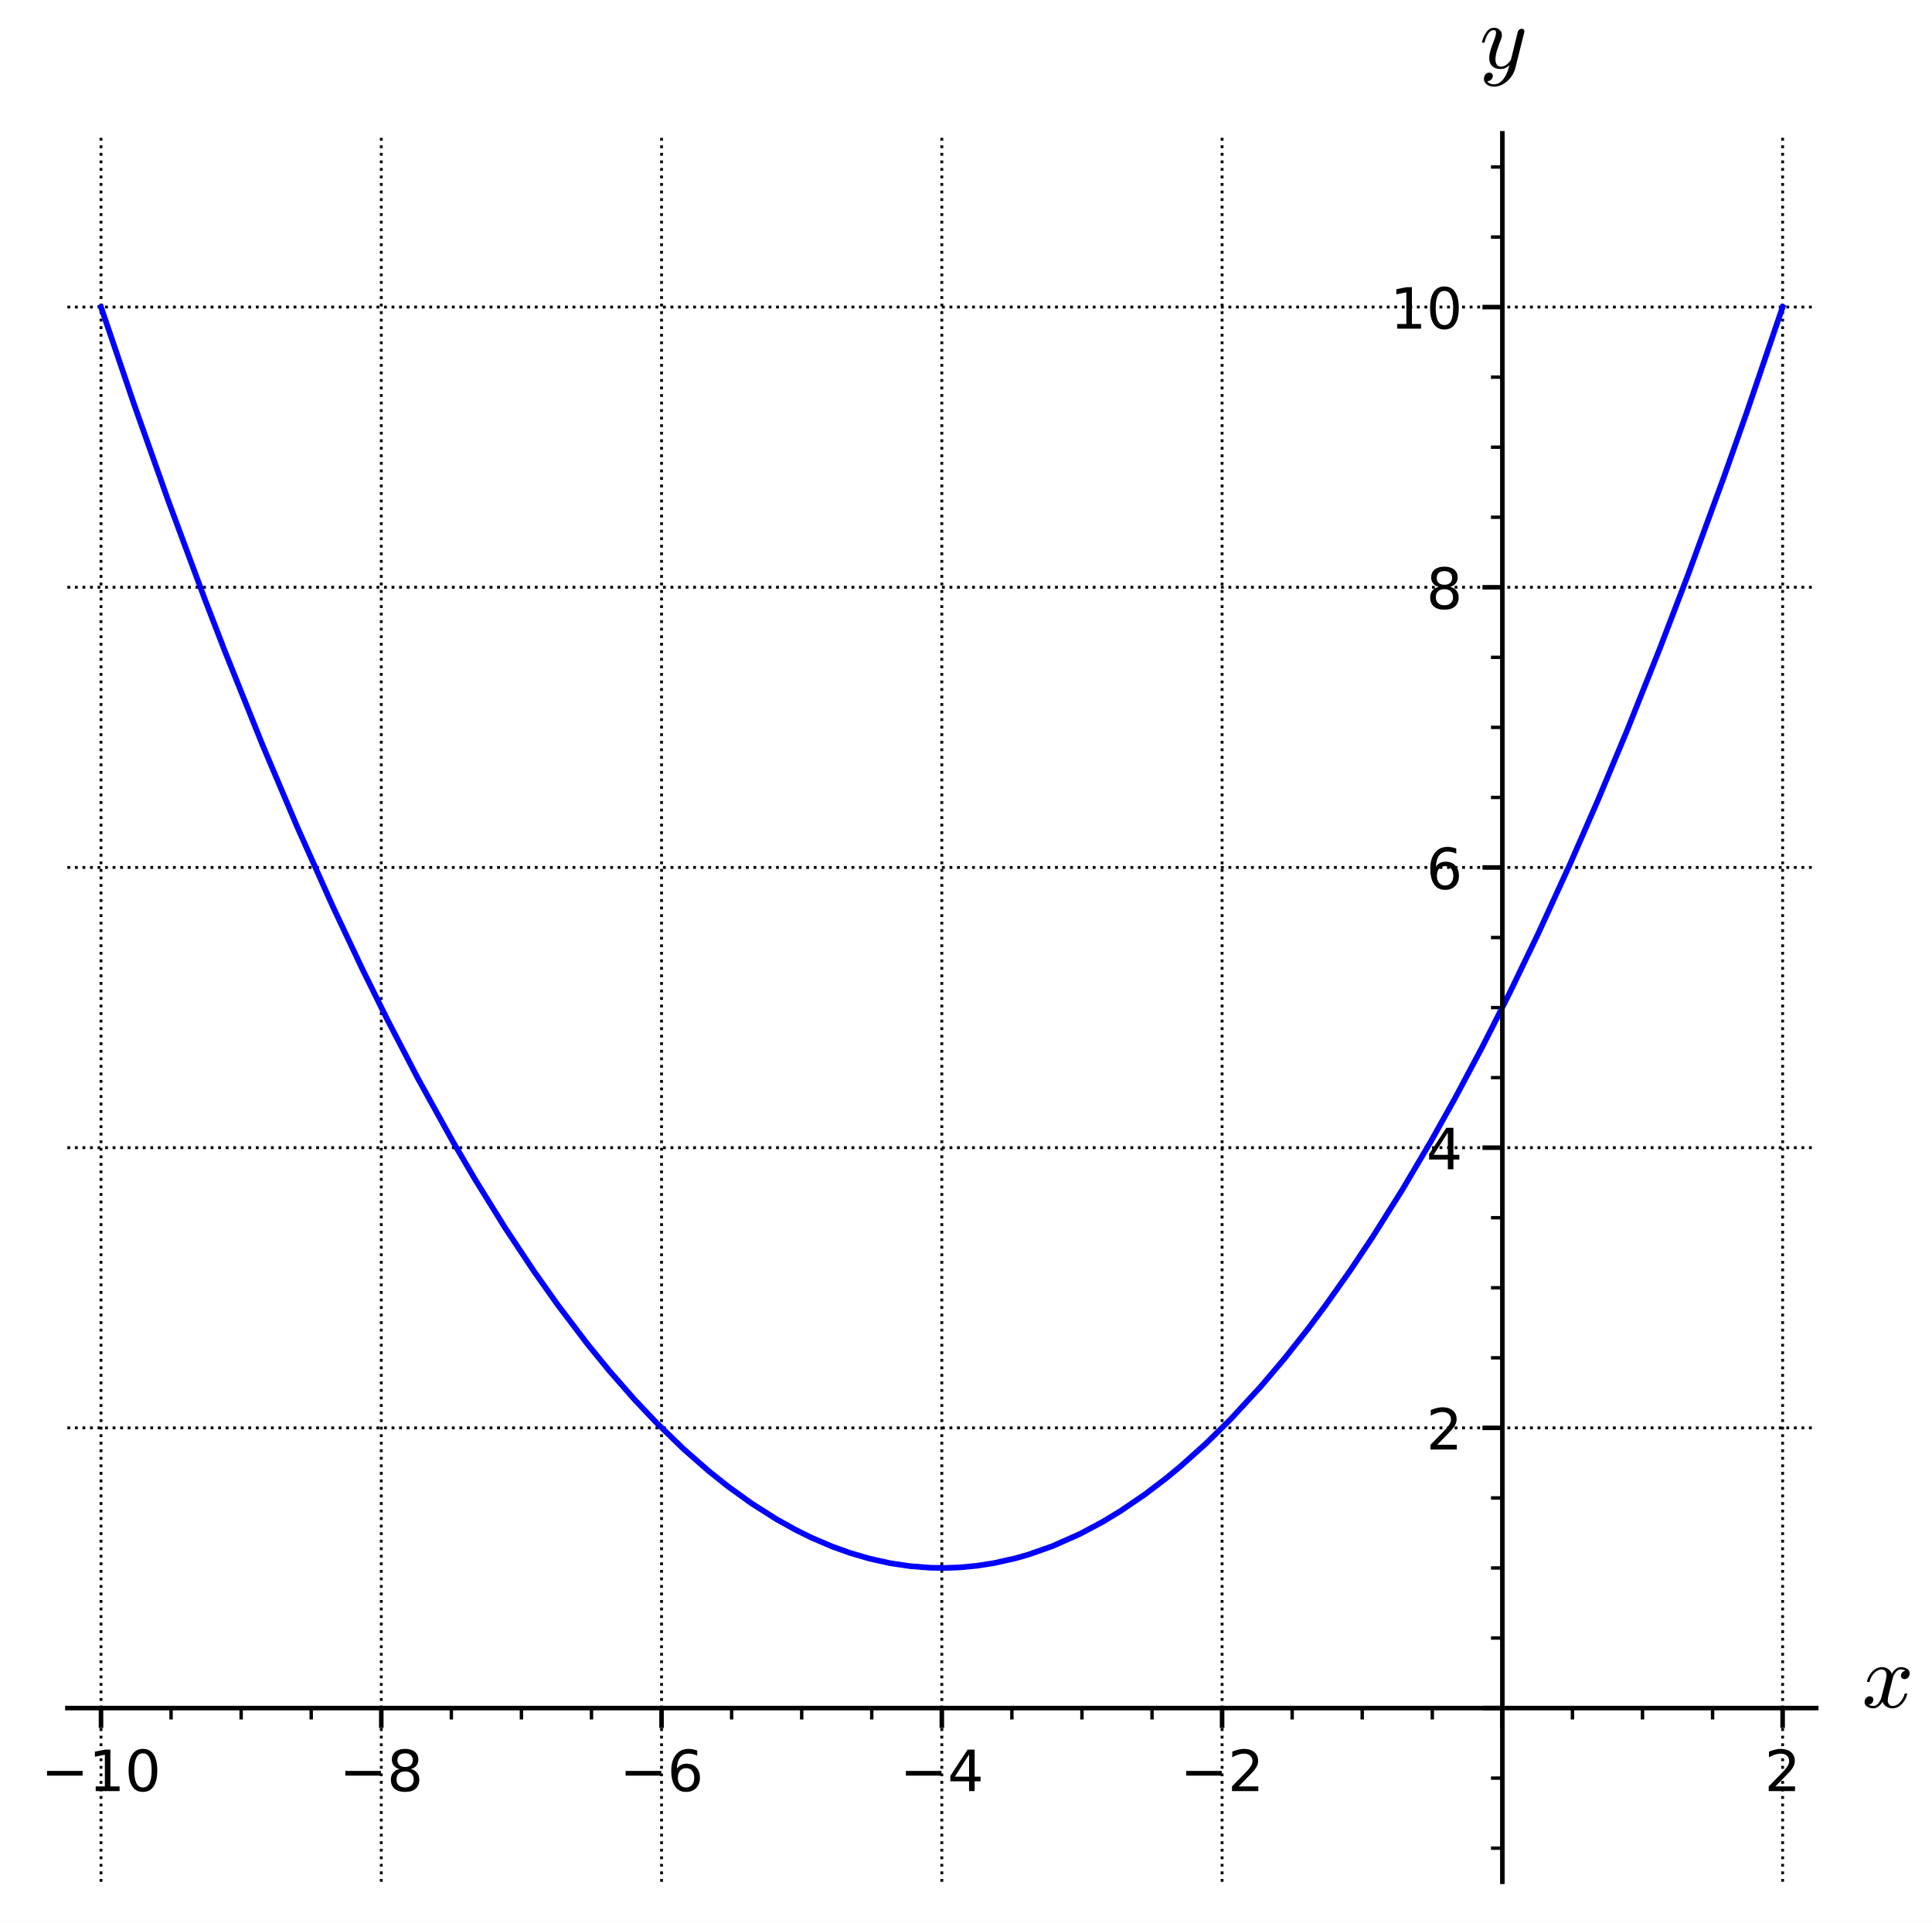
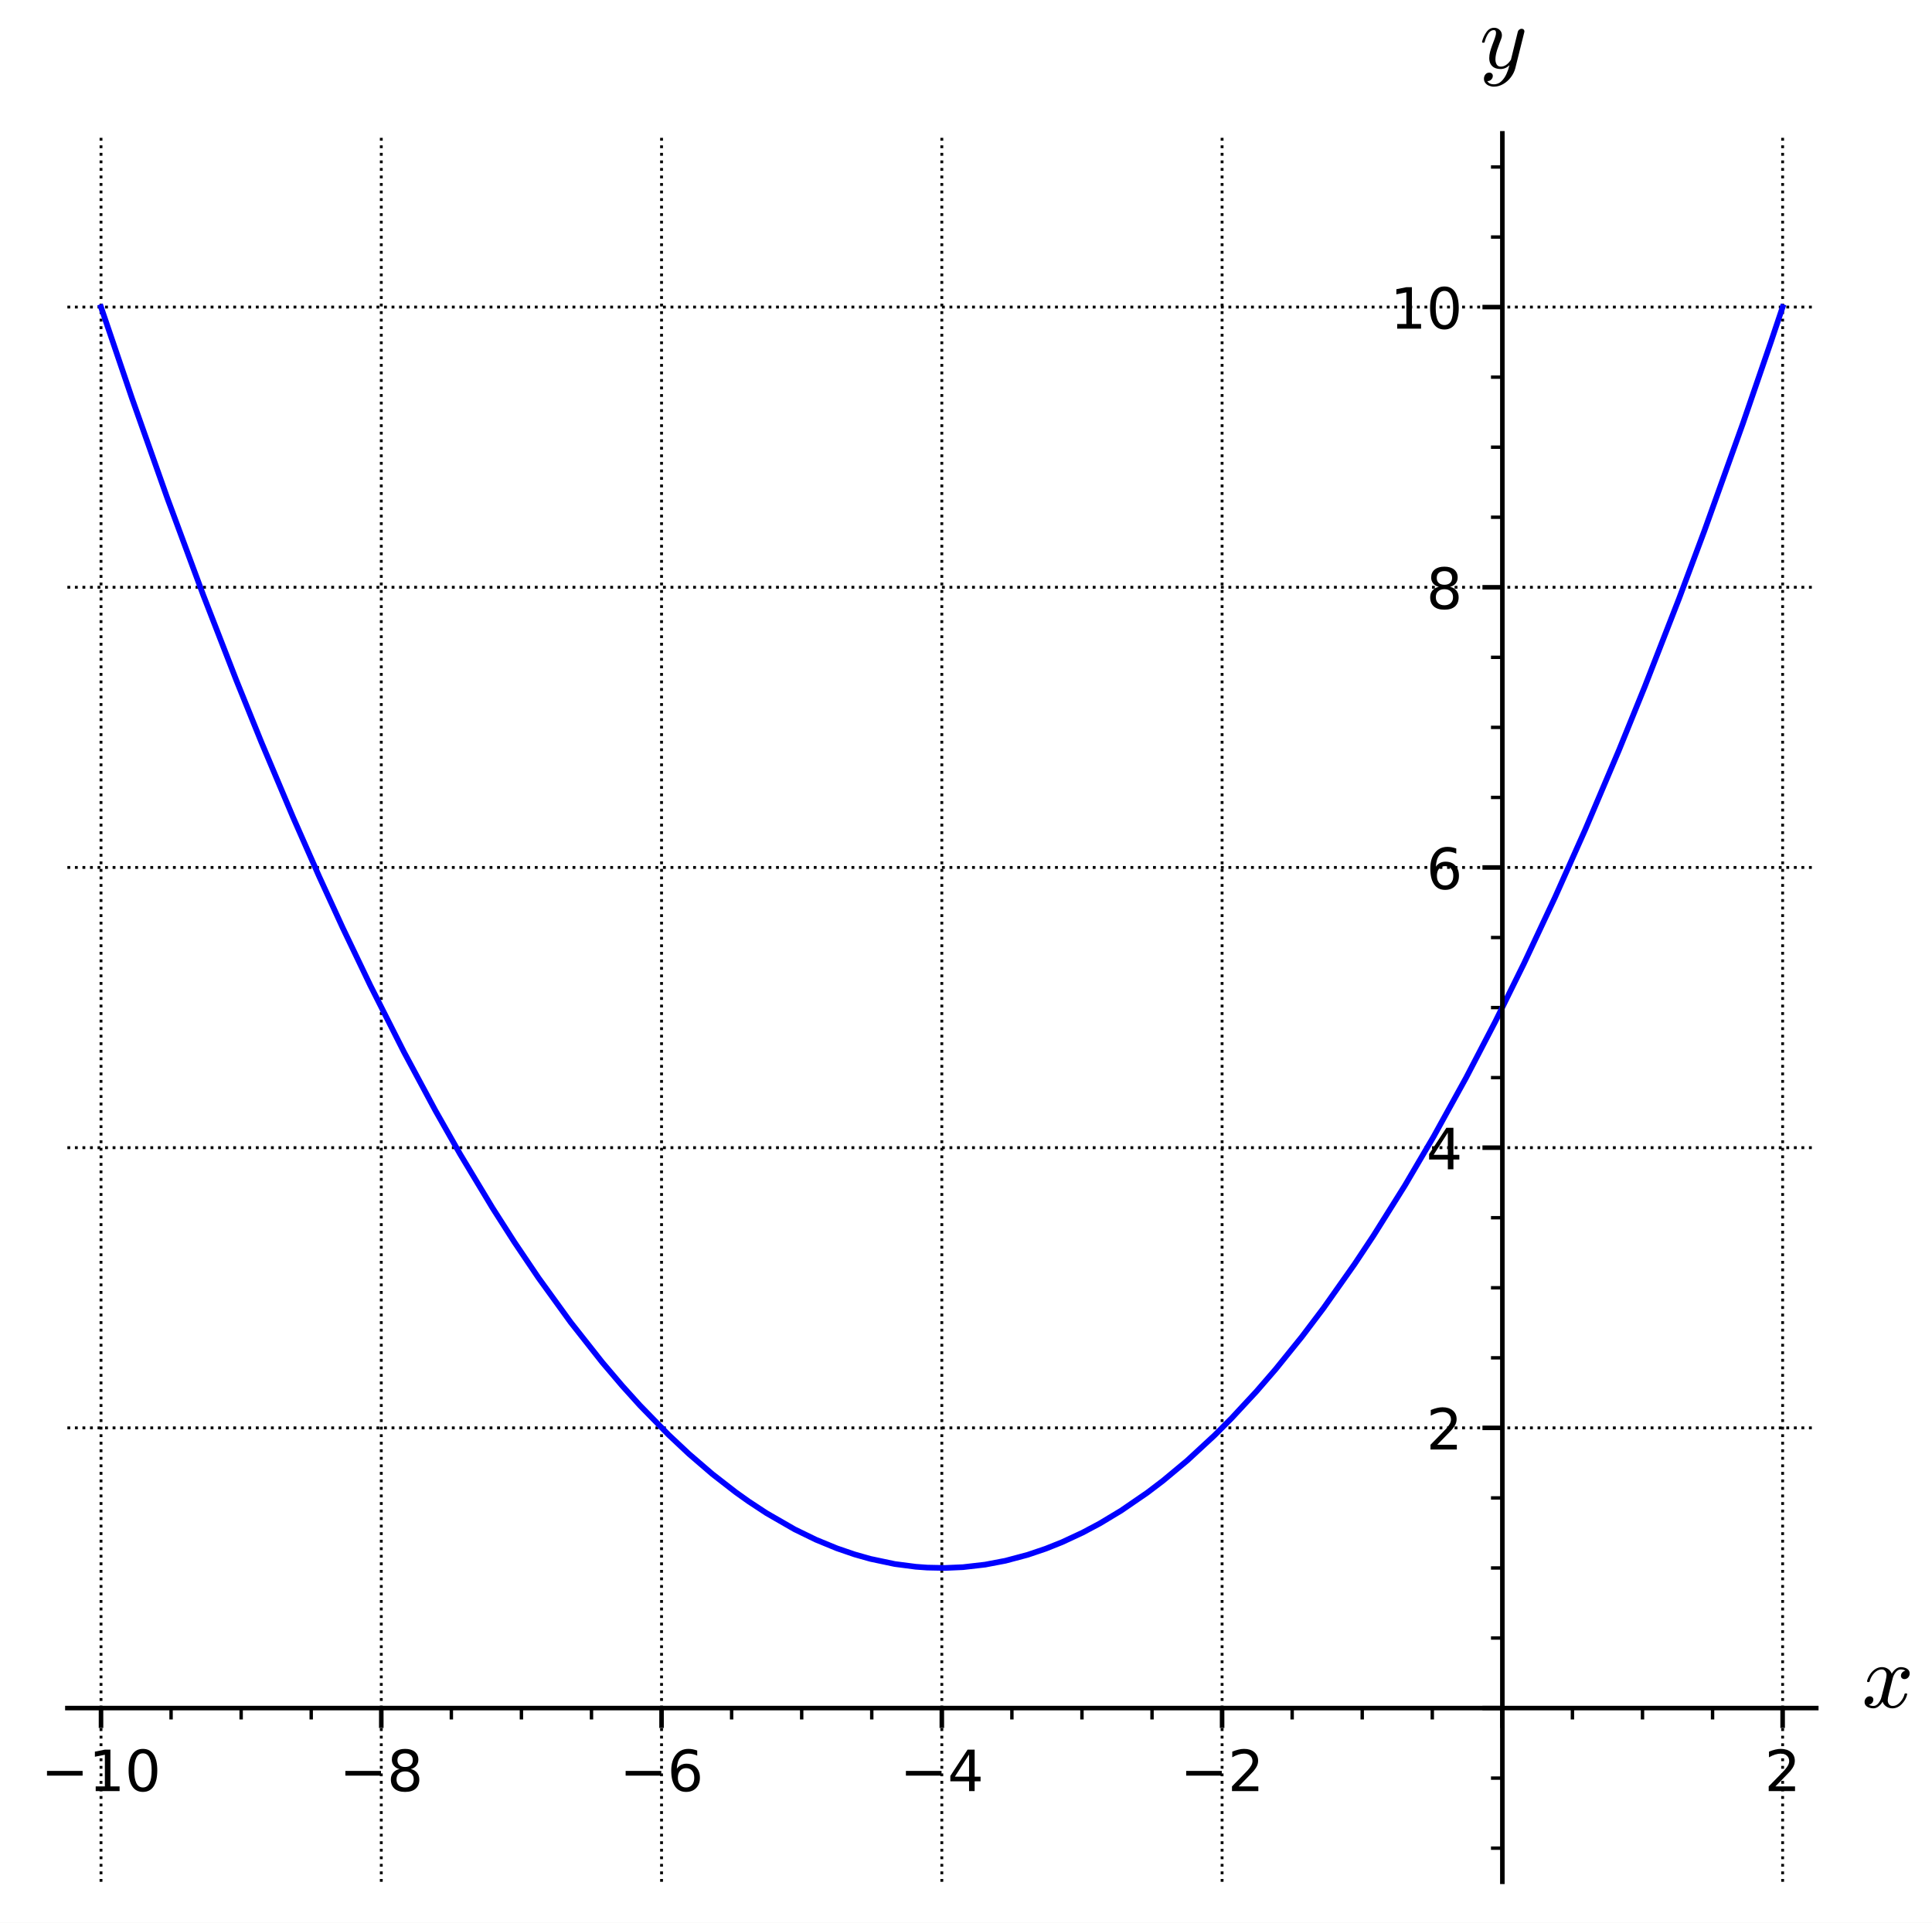
<svg xmlns="http://www.w3.org/2000/svg" xmlns:xlink="http://www.w3.org/1999/xlink" width="339.542pt" height="338.002pt" viewBox="0 0 339.542 338.002" version="1.1">
  <defs>
    <style type="text/css">*{stroke-linejoin: round; stroke-linecap: butt}</style>
  </defs>
  <g id="figure_1">
    <g id="patch_1">
      <path d="M 0 338.002  L 339.542 338.002  L 339.542 0  L 0 0  z " style="fill: #ffffff" />
    </g>
    <g id="axes_1">
      <g id="patch_2">
        <path d="M 11.842 330.803  L 319.202 330.803  L 319.202 23.442  L 11.842 23.442  z " style="fill: #ffffff" />
      </g>
      <g id="matplotlib.axis_1">
        <g id="xtick_1">
          <g id="line2d_1">
-             <path d="M 17.752 330.803  L 17.752 23.442  " clip-path="url(#p45594f44bc)" style="fill: none; stroke-dasharray: 0.5,0.825; stroke-dashoffset: 0; stroke: #000000; stroke-width: 0.5" />
+             <path d="M 17.752 330.803  L 17.752 23.442  " clip-path="url(#p3ca34c48e3)" style="fill: none; stroke-dasharray: 0.5,0.825; stroke-dashoffset: 0; stroke: #000000; stroke-width: 0.5" />
          </g>
          <g id="line2d_2">
            <defs>
-               <path id="m848248fdde" d="M 0 0  L 0 3.5  " style="stroke: #000000; stroke-width: 0.8" />
+               <path id="m70a011d4f1" d="M 0 0  L 0 3.5  " style="stroke: #000000; stroke-width: 0.8" />
            </defs>
            <g>
-               <use xlink:href="#m848248fdde" x="17.752" y="300.264" style="stroke: #000000; stroke-width: 0.8" />
+               <use xlink:href="#m70a011d4f1" x="17.752" y="300.264" style="stroke: #000000; stroke-width: 0.8" />
            </g>
          </g>
          <g id="text_1">
            <g transform="translate(7.2 314.862) scale(0.1 -0.1)">
              <defs>
                <path id="DejaVuSans-2212" d="M 678 2272  L 4684 2272  L 4684 1741  L 678 1741  L 678 2272  z " transform="scale(0.015625)" />
                <path id="DejaVuSans-31" d="M 794 531  L 1825 531  L 1825 4091  L 703 3866  L 703 4441  L 1819 4666  L 2450 4666  L 2450 531  L 3481 531  L 3481 0  L 794 0  L 794 531  z " transform="scale(0.015625)" />
                <path id="DejaVuSans-30" d="M 2034 4250  Q 1547 4250 1301 3770  Q 1056 3291 1056 2328  Q 1056 1369 1301 889  Q 1547 409 2034 409  Q 2525 409 2770 889  Q 3016 1369 3016 2328  Q 3016 3291 2770 3770  Q 2525 4250 2034 4250  z M 2034 4750  Q 2819 4750 3233 4129  Q 3647 3509 3647 2328  Q 3647 1150 3233 529  Q 2819 -91 2034 -91  Q 1250 -91 836 529  Q 422 1150 422 2328  Q 422 3509 836 4129  Q 1250 4750 2034 4750  z " transform="scale(0.015625)" />
              </defs>
              <use xlink:href="#DejaVuSans-2212" />
              <use xlink:href="#DejaVuSans-31" x="83.789" />
              <use xlink:href="#DejaVuSans-30" x="147.412" />
            </g>
          </g>
        </g>
        <g id="xtick_2">
          <g id="line2d_3">
-             <path d="M 67.009 330.803  L 67.009 23.442  " clip-path="url(#p45594f44bc)" style="fill: none; stroke-dasharray: 0.5,0.825; stroke-dashoffset: 0; stroke: #000000; stroke-width: 0.5" />
+             <path d="M 67.009 330.803  L 67.009 23.442  " clip-path="url(#p3ca34c48e3)" style="fill: none; stroke-dasharray: 0.5,0.825; stroke-dashoffset: 0; stroke: #000000; stroke-width: 0.5" />
          </g>
          <g id="line2d_4">
            <g>
-               <use xlink:href="#m848248fdde" x="67.009" y="300.264" style="stroke: #000000; stroke-width: 0.8" />
+               <use xlink:href="#m70a011d4f1" x="67.009" y="300.264" style="stroke: #000000; stroke-width: 0.8" />
            </g>
          </g>
          <g id="text_2">
            <g transform="translate(59.63766 314.862) scale(0.1 -0.1)">
              <defs>
                <path id="DejaVuSans-38" d="M 2034 2216  Q 1584 2216 1326 1975  Q 1069 1734 1069 1313  Q 1069 891 1326 650  Q 1584 409 2034 409  Q 2484 409 2743 651  Q 3003 894 3003 1313  Q 3003 1734 2745 1975  Q 2488 2216 2034 2216  z M 1403 2484  Q 997 2584 770 2862  Q 544 3141 544 3541  Q 544 4100 942 4425  Q 1341 4750 2034 4750  Q 2731 4750 3128 4425  Q 3525 4100 3525 3541  Q 3525 3141 3298 2862  Q 3072 2584 2669 2484  Q 3125 2378 3379 2068  Q 3634 1759 3634 1313  Q 3634 634 3220 271  Q 2806 -91 2034 -91  Q 1263 -91 848 271  Q 434 634 434 1313  Q 434 1759 690 2068  Q 947 2378 1403 2484  z M 1172 3481  Q 1172 3119 1398 2916  Q 1625 2713 2034 2713  Q 2441 2713 2670 2916  Q 2900 3119 2900 3481  Q 2900 3844 2670 4047  Q 2441 4250 2034 4250  Q 1625 4250 1398 4047  Q 1172 3844 1172 3481  z " transform="scale(0.015625)" />
              </defs>
              <use xlink:href="#DejaVuSans-2212" />
              <use xlink:href="#DejaVuSans-38" x="83.789" />
            </g>
          </g>
        </g>
        <g id="xtick_3">
          <g id="line2d_5">
-             <path d="M 116.265 330.803  L 116.265 23.442  " clip-path="url(#p45594f44bc)" style="fill: none; stroke-dasharray: 0.5,0.825; stroke-dashoffset: 0; stroke: #000000; stroke-width: 0.5" />
+             <path d="M 116.265 330.803  L 116.265 23.442  " clip-path="url(#p3ca34c48e3)" style="fill: none; stroke-dasharray: 0.5,0.825; stroke-dashoffset: 0; stroke: #000000; stroke-width: 0.5" />
          </g>
          <g id="line2d_6">
            <g>
-               <use xlink:href="#m848248fdde" x="116.265" y="300.264" style="stroke: #000000; stroke-width: 0.8" />
+               <use xlink:href="#m70a011d4f1" x="116.265" y="300.264" style="stroke: #000000; stroke-width: 0.8" />
            </g>
          </g>
          <g id="text_3">
            <g transform="translate(108.8941 314.862) scale(0.1 -0.1)">
              <defs>
                <path id="DejaVuSans-36" d="M 2113 2584  Q 1688 2584 1439 2293  Q 1191 2003 1191 1497  Q 1191 994 1439 701  Q 1688 409 2113 409  Q 2538 409 2786 701  Q 3034 994 3034 1497  Q 3034 2003 2786 2293  Q 2538 2584 2113 2584  z M 3366 4563  L 3366 3988  Q 3128 4100 2886 4159  Q 2644 4219 2406 4219  Q 1781 4219 1451 3797  Q 1122 3375 1075 2522  Q 1259 2794 1537 2939  Q 1816 3084 2150 3084  Q 2853 3084 3261 2657  Q 3669 2231 3669 1497  Q 3669 778 3244 343  Q 2819 -91 2113 -91  Q 1303 -91 875 529  Q 447 1150 447 2328  Q 447 3434 972 4092  Q 1497 4750 2381 4750  Q 2619 4750 2861 4703  Q 3103 4656 3366 4563  z " transform="scale(0.015625)" />
              </defs>
              <use xlink:href="#DejaVuSans-2212" />
              <use xlink:href="#DejaVuSans-36" x="83.789" />
            </g>
          </g>
        </g>
        <g id="xtick_4">
          <g id="line2d_7">
-             <path d="M 165.522 330.803  L 165.522 23.442  " clip-path="url(#p45594f44bc)" style="fill: none; stroke-dasharray: 0.5,0.825; stroke-dashoffset: 0; stroke: #000000; stroke-width: 0.5" />
+             <path d="M 165.522 330.803  L 165.522 23.442  " clip-path="url(#p3ca34c48e3)" style="fill: none; stroke-dasharray: 0.5,0.825; stroke-dashoffset: 0; stroke: #000000; stroke-width: 0.5" />
          </g>
          <g id="line2d_8">
            <g>
-               <use xlink:href="#m848248fdde" x="165.522" y="300.264" style="stroke: #000000; stroke-width: 0.8" />
+               <use xlink:href="#m70a011d4f1" x="165.522" y="300.264" style="stroke: #000000; stroke-width: 0.8" />
            </g>
          </g>
          <g id="text_4">
            <g transform="translate(158.1505 314.862) scale(0.1 -0.1)">
              <defs>
                <path id="DejaVuSans-34" d="M 2419 4116  L 825 1625  L 2419 1625  L 2419 4116  z M 2253 4666  L 3047 4666  L 3047 1625  L 3713 1625  L 3713 1100  L 3047 1100  L 3047 0  L 2419 0  L 2419 1100  L 313 1100  L 313 1709  L 2253 4666  z " transform="scale(0.015625)" />
              </defs>
              <use xlink:href="#DejaVuSans-2212" />
              <use xlink:href="#DejaVuSans-34" x="83.789" />
            </g>
          </g>
        </g>
        <g id="xtick_5">
          <g id="line2d_9">
-             <path d="M 214.778 330.803  L 214.778 23.442  " clip-path="url(#p45594f44bc)" style="fill: none; stroke-dasharray: 0.5,0.825; stroke-dashoffset: 0; stroke: #000000; stroke-width: 0.5" />
+             <path d="M 214.778 330.803  L 214.778 23.442  " clip-path="url(#p3ca34c48e3)" style="fill: none; stroke-dasharray: 0.5,0.825; stroke-dashoffset: 0; stroke: #000000; stroke-width: 0.5" />
          </g>
          <g id="line2d_10">
            <g>
-               <use xlink:href="#m848248fdde" x="214.778" y="300.264" style="stroke: #000000; stroke-width: 0.8" />
+               <use xlink:href="#m70a011d4f1" x="214.778" y="300.264" style="stroke: #000000; stroke-width: 0.8" />
            </g>
          </g>
          <g id="text_5">
            <g transform="translate(207.4069 314.862) scale(0.1 -0.1)">
              <defs>
                <path id="DejaVuSans-32" d="M 1228 531  L 3431 531  L 3431 0  L 469 0  L 469 531  Q 828 903 1448 1529  Q 2069 2156 2228 2338  Q 2531 2678 2651 2914  Q 2772 3150 2772 3378  Q 2772 3750 2511 3984  Q 2250 4219 1831 4219  Q 1534 4219 1204 4116  Q 875 4013 500 3803  L 500 4441  Q 881 4594 1212 4672  Q 1544 4750 1819 4750  Q 2544 4750 2975 4387  Q 3406 4025 3406 3419  Q 3406 3131 3298 2873  Q 3191 2616 2906 2266  Q 2828 2175 2409 1742  Q 1991 1309 1228 531  z " transform="scale(0.015625)" />
              </defs>
              <use xlink:href="#DejaVuSans-2212" />
              <use xlink:href="#DejaVuSans-32" x="83.789" />
            </g>
          </g>
        </g>
        <g id="xtick_6">
          <g id="line2d_11">
-             <path d="M 264.034 330.803  L 264.034 23.442  " clip-path="url(#p45594f44bc)" style="fill: none; stroke-dasharray: 0.5,0.825; stroke-dashoffset: 0; stroke: #000000; stroke-width: 0.5" />
+             <path d="M 264.034 330.803  L 264.034 23.442  " clip-path="url(#p3ca34c48e3)" style="fill: none; stroke-dasharray: 0.5,0.825; stroke-dashoffset: 0; stroke: #000000; stroke-width: 0.5" />
          </g>
          <g id="line2d_12">
            <g>
-               <use xlink:href="#m848248fdde" x="264.034" y="300.264" style="stroke: #000000; stroke-width: 0.8" />
+               <use xlink:href="#m70a011d4f1" x="264.034" y="300.264" style="stroke: #000000; stroke-width: 0.8" />
            </g>
          </g>
        </g>
        <g id="xtick_7">
          <g id="line2d_13">
-             <path d="M 313.291 330.803  L 313.291 23.442  " clip-path="url(#p45594f44bc)" style="fill: none; stroke-dasharray: 0.5,0.825; stroke-dashoffset: 0; stroke: #000000; stroke-width: 0.5" />
+             <path d="M 313.291 330.803  L 313.291 23.442  " clip-path="url(#p3ca34c48e3)" style="fill: none; stroke-dasharray: 0.5,0.825; stroke-dashoffset: 0; stroke: #000000; stroke-width: 0.5" />
          </g>
          <g id="line2d_14">
            <g>
-               <use xlink:href="#m848248fdde" x="313.291" y="300.264" style="stroke: #000000; stroke-width: 0.8" />
+               <use xlink:href="#m70a011d4f1" x="313.291" y="300.264" style="stroke: #000000; stroke-width: 0.8" />
            </g>
          </g>
          <g id="text_6">
            <g transform="translate(310.1096 314.862) scale(0.1 -0.1)">
              <use xlink:href="#DejaVuSans-32" />
            </g>
          </g>
        </g>
        <g id="xtick_8">
          <g id="line2d_15">
            <defs>
-               <path id="m85aac3f3fe" d="M 0 0  L 0 2  " style="stroke: #000000; stroke-width: 0.6" />
+               <path id="m5aead2972a" d="M 0 0  L 0 2  " style="stroke: #000000; stroke-width: 0.6" />
            </defs>
            <g>
-               <use xlink:href="#m85aac3f3fe" x="30.066" y="300.264" style="stroke: #000000; stroke-width: 0.6" />
+               <use xlink:href="#m5aead2972a" x="30.066" y="300.264" style="stroke: #000000; stroke-width: 0.6" />
            </g>
          </g>
        </g>
        <g id="xtick_9">
          <g id="line2d_16">
            <g>
-               <use xlink:href="#m85aac3f3fe" x="42.381" y="300.264" style="stroke: #000000; stroke-width: 0.6" />
+               <use xlink:href="#m5aead2972a" x="42.381" y="300.264" style="stroke: #000000; stroke-width: 0.6" />
            </g>
          </g>
        </g>
        <g id="xtick_10">
          <g id="line2d_17">
            <g>
-               <use xlink:href="#m85aac3f3fe" x="54.695" y="300.264" style="stroke: #000000; stroke-width: 0.6" />
+               <use xlink:href="#m5aead2972a" x="54.695" y="300.264" style="stroke: #000000; stroke-width: 0.6" />
            </g>
          </g>
        </g>
        <g id="xtick_11">
          <g id="line2d_18">
            <g>
-               <use xlink:href="#m85aac3f3fe" x="79.323" y="300.264" style="stroke: #000000; stroke-width: 0.6" />
+               <use xlink:href="#m5aead2972a" x="79.323" y="300.264" style="stroke: #000000; stroke-width: 0.6" />
            </g>
          </g>
        </g>
        <g id="xtick_12">
          <g id="line2d_19">
            <g>
-               <use xlink:href="#m85aac3f3fe" x="91.637" y="300.264" style="stroke: #000000; stroke-width: 0.6" />
+               <use xlink:href="#m5aead2972a" x="91.637" y="300.264" style="stroke: #000000; stroke-width: 0.6" />
            </g>
          </g>
        </g>
        <g id="xtick_13">
          <g id="line2d_20">
            <g>
-               <use xlink:href="#m85aac3f3fe" x="103.951" y="300.264" style="stroke: #000000; stroke-width: 0.6" />
+               <use xlink:href="#m5aead2972a" x="103.951" y="300.264" style="stroke: #000000; stroke-width: 0.6" />
            </g>
          </g>
        </g>
        <g id="xtick_14">
          <g id="line2d_21">
            <g>
-               <use xlink:href="#m85aac3f3fe" x="128.579" y="300.264" style="stroke: #000000; stroke-width: 0.6" />
+               <use xlink:href="#m5aead2972a" x="128.579" y="300.264" style="stroke: #000000; stroke-width: 0.6" />
            </g>
          </g>
        </g>
        <g id="xtick_15">
          <g id="line2d_22">
            <g>
-               <use xlink:href="#m85aac3f3fe" x="140.893" y="300.264" style="stroke: #000000; stroke-width: 0.6" />
+               <use xlink:href="#m5aead2972a" x="140.893" y="300.264" style="stroke: #000000; stroke-width: 0.6" />
            </g>
          </g>
        </g>
        <g id="xtick_16">
          <g id="line2d_23">
            <g>
-               <use xlink:href="#m85aac3f3fe" x="153.207" y="300.264" style="stroke: #000000; stroke-width: 0.6" />
+               <use xlink:href="#m5aead2972a" x="153.207" y="300.264" style="stroke: #000000; stroke-width: 0.6" />
            </g>
          </g>
        </g>
        <g id="xtick_17">
          <g id="line2d_24">
            <g>
-               <use xlink:href="#m85aac3f3fe" x="177.836" y="300.264" style="stroke: #000000; stroke-width: 0.6" />
+               <use xlink:href="#m5aead2972a" x="177.836" y="300.264" style="stroke: #000000; stroke-width: 0.6" />
            </g>
          </g>
        </g>
        <g id="xtick_18">
          <g id="line2d_25">
            <g>
-               <use xlink:href="#m85aac3f3fe" x="190.15" y="300.264" style="stroke: #000000; stroke-width: 0.6" />
+               <use xlink:href="#m5aead2972a" x="190.15" y="300.264" style="stroke: #000000; stroke-width: 0.6" />
            </g>
          </g>
        </g>
        <g id="xtick_19">
          <g id="line2d_26">
            <g>
-               <use xlink:href="#m85aac3f3fe" x="202.464" y="300.264" style="stroke: #000000; stroke-width: 0.6" />
+               <use xlink:href="#m5aead2972a" x="202.464" y="300.264" style="stroke: #000000; stroke-width: 0.6" />
            </g>
          </g>
        </g>
        <g id="xtick_20">
          <g id="line2d_27">
            <g>
-               <use xlink:href="#m85aac3f3fe" x="227.092" y="300.264" style="stroke: #000000; stroke-width: 0.6" />
+               <use xlink:href="#m5aead2972a" x="227.092" y="300.264" style="stroke: #000000; stroke-width: 0.6" />
            </g>
          </g>
        </g>
        <g id="xtick_21">
          <g id="line2d_28">
            <g>
-               <use xlink:href="#m85aac3f3fe" x="239.406" y="300.264" style="stroke: #000000; stroke-width: 0.6" />
+               <use xlink:href="#m5aead2972a" x="239.406" y="300.264" style="stroke: #000000; stroke-width: 0.6" />
            </g>
          </g>
        </g>
        <g id="xtick_22">
          <g id="line2d_29">
            <g>
-               <use xlink:href="#m85aac3f3fe" x="251.72" y="300.264" style="stroke: #000000; stroke-width: 0.6" />
+               <use xlink:href="#m5aead2972a" x="251.72" y="300.264" style="stroke: #000000; stroke-width: 0.6" />
            </g>
          </g>
        </g>
        <g id="xtick_23">
          <g id="line2d_30">
            <g>
-               <use xlink:href="#m85aac3f3fe" x="276.348" y="300.264" style="stroke: #000000; stroke-width: 0.6" />
+               <use xlink:href="#m5aead2972a" x="276.348" y="300.264" style="stroke: #000000; stroke-width: 0.6" />
            </g>
          </g>
        </g>
        <g id="xtick_24">
          <g id="line2d_31">
            <g>
-               <use xlink:href="#m85aac3f3fe" x="288.663" y="300.264" style="stroke: #000000; stroke-width: 0.6" />
+               <use xlink:href="#m5aead2972a" x="288.663" y="300.264" style="stroke: #000000; stroke-width: 0.6" />
            </g>
          </g>
        </g>
        <g id="xtick_25">
          <g id="line2d_32">
            <g>
-               <use xlink:href="#m85aac3f3fe" x="300.977" y="300.264" style="stroke: #000000; stroke-width: 0.6" />
+               <use xlink:href="#m5aead2972a" x="300.977" y="300.264" style="stroke: #000000; stroke-width: 0.6" />
            </g>
          </g>
        </g>
        <g id="text_7">
          <g transform="translate(327.2016 300.2635) scale(0.16 -0.16)">
            <defs>
              <path id="Cmmi10-78" d="M 500 184  Q 613 97 819 97  Q 1019 97 1172 289  Q 1325 481 1381 709  L 1672 1844  Q 1741 2153 1741 2266  Q 1741 2425 1652 2544  Q 1563 2663 1403 2663  Q 1200 2663 1022 2536  Q 844 2409 722 2214  Q 600 2019 550 1819  Q 538 1778 500 1778  L 422 1778  Q 372 1778 372 1838  L 372 1856  Q 434 2094 584 2320  Q 734 2547 951 2687  Q 1169 2828 1416 2828  Q 1650 2828 1839 2703  Q 2028 2578 2106 2363  Q 2216 2559 2386 2693  Q 2556 2828 2759 2828  Q 2897 2828 3040 2779  Q 3184 2731 3275 2631  Q 3366 2531 3366 2381  Q 3366 2219 3261 2101  Q 3156 1984 2994 1984  Q 2891 1984 2822 2050  Q 2753 2116 2753 2216  Q 2753 2350 2845 2451  Q 2938 2553 3066 2572  Q 2950 2663 2747 2663  Q 2541 2663 2389 2472  Q 2238 2281 2175 2047  L 1894 916  Q 1825 659 1825 494  Q 1825 331 1917 214  Q 2009 97 2163 97  Q 2463 97 2698 361  Q 2934 625 3009 941  Q 3022 978 3059 978  L 3138 978  Q 3163 978 3178 961  Q 3194 944 3194 922  Q 3194 916 3188 903  Q 3097 522 2806 225  Q 2516 -72 2150 -72  Q 1916 -72 1727 54  Q 1538 181 1459 397  Q 1359 209 1182 68  Q 1006 -72 806 -72  Q 669 -72 523 -23  Q 378 25 287 125  Q 197 225 197 378  Q 197 528 301 651  Q 406 775 563 775  Q 669 775 741 711  Q 813 647 813 544  Q 813 409 723 309  Q 634 209 500 184  z " transform="scale(0.015625)" />
            </defs>
            <use xlink:href="#Cmmi10-78" transform="translate(0 0.8125)" />
          </g>
        </g>
      </g>
      <g id="matplotlib.axis_2">
        <g id="ytick_1">
          <g id="line2d_33">
-             <path d="M 11.842 300.264  L 319.202 300.264  " clip-path="url(#p45594f44bc)" style="fill: none; stroke-dasharray: 0.5,0.825; stroke-dashoffset: 0; stroke: #000000; stroke-width: 0.5" />
+             <path d="M 11.842 300.264  L 319.202 300.264  " clip-path="url(#p3ca34c48e3)" style="fill: none; stroke-dasharray: 0.5,0.825; stroke-dashoffset: 0; stroke: #000000; stroke-width: 0.5" />
          </g>
          <g id="line2d_34">
            <defs>
-               <path id="m8d02440cd0" d="M 0 0  L -3.5 0  " style="stroke: #000000; stroke-width: 0.8" />
+               <path id="mf470c03633" d="M 0 0  L -3.5 0  " style="stroke: #000000; stroke-width: 0.8" />
            </defs>
            <g>
-               <use xlink:href="#m8d02440cd0" x="264.034" y="300.264" style="stroke: #000000; stroke-width: 0.8" />
+               <use xlink:href="#mf470c03633" x="264.034" y="300.264" style="stroke: #000000; stroke-width: 0.8" />
            </g>
          </g>
        </g>
        <g id="ytick_2">
          <g id="line2d_35">
-             <path d="M 11.842 251.007  L 319.202 251.007  " clip-path="url(#p45594f44bc)" style="fill: none; stroke-dasharray: 0.5,0.825; stroke-dashoffset: 0; stroke: #000000; stroke-width: 0.5" />
+             <path d="M 11.842 251.007  L 319.202 251.007  " clip-path="url(#p3ca34c48e3)" style="fill: none; stroke-dasharray: 0.5,0.825; stroke-dashoffset: 0; stroke: #000000; stroke-width: 0.5" />
          </g>
          <g id="line2d_36">
            <g>
-               <use xlink:href="#m8d02440cd0" x="264.034" y="251.007" style="stroke: #000000; stroke-width: 0.8" />
+               <use xlink:href="#mf470c03633" x="264.034" y="251.007" style="stroke: #000000; stroke-width: 0.8" />
            </g>
          </g>
          <g id="text_8">
            <g transform="translate(250.6719 254.8063) scale(0.1 -0.1)">
              <use xlink:href="#DejaVuSans-32" />
            </g>
          </g>
        </g>
        <g id="ytick_3">
          <g id="line2d_37">
-             <path d="M 11.842 201.751  L 319.202 201.751  " clip-path="url(#p45594f44bc)" style="fill: none; stroke-dasharray: 0.5,0.825; stroke-dashoffset: 0; stroke: #000000; stroke-width: 0.5" />
+             <path d="M 11.842 201.751  L 319.202 201.751  " clip-path="url(#p3ca34c48e3)" style="fill: none; stroke-dasharray: 0.5,0.825; stroke-dashoffset: 0; stroke: #000000; stroke-width: 0.5" />
          </g>
          <g id="line2d_38">
            <g>
-               <use xlink:href="#m8d02440cd0" x="264.034" y="201.751" style="stroke: #000000; stroke-width: 0.8" />
+               <use xlink:href="#mf470c03633" x="264.034" y="201.751" style="stroke: #000000; stroke-width: 0.8" />
            </g>
          </g>
          <g id="text_9">
            <g transform="translate(250.6719 205.5499) scale(0.1 -0.1)">
              <use xlink:href="#DejaVuSans-34" />
            </g>
          </g>
        </g>
        <g id="ytick_4">
          <g id="line2d_39">
-             <path d="M 11.842 152.494  L 319.202 152.494  " clip-path="url(#p45594f44bc)" style="fill: none; stroke-dasharray: 0.5,0.825; stroke-dashoffset: 0; stroke: #000000; stroke-width: 0.5" />
+             <path d="M 11.842 152.494  L 319.202 152.494  " clip-path="url(#p3ca34c48e3)" style="fill: none; stroke-dasharray: 0.5,0.825; stroke-dashoffset: 0; stroke: #000000; stroke-width: 0.5" />
          </g>
          <g id="line2d_40">
            <g>
-               <use xlink:href="#m8d02440cd0" x="264.034" y="152.494" style="stroke: #000000; stroke-width: 0.8" />
+               <use xlink:href="#mf470c03633" x="264.034" y="152.494" style="stroke: #000000; stroke-width: 0.8" />
            </g>
          </g>
          <g id="text_10">
            <g transform="translate(250.6719 156.2935) scale(0.1 -0.1)">
              <use xlink:href="#DejaVuSans-36" />
            </g>
          </g>
        </g>
        <g id="ytick_5">
          <g id="line2d_41">
-             <path d="M 11.842 103.238  L 319.202 103.238  " clip-path="url(#p45594f44bc)" style="fill: none; stroke-dasharray: 0.5,0.825; stroke-dashoffset: 0; stroke: #000000; stroke-width: 0.5" />
+             <path d="M 11.842 103.238  L 319.202 103.238  " clip-path="url(#p3ca34c48e3)" style="fill: none; stroke-dasharray: 0.5,0.825; stroke-dashoffset: 0; stroke: #000000; stroke-width: 0.5" />
          </g>
          <g id="line2d_42">
            <g>
-               <use xlink:href="#m8d02440cd0" x="264.034" y="103.238" style="stroke: #000000; stroke-width: 0.8" />
+               <use xlink:href="#mf470c03633" x="264.034" y="103.238" style="stroke: #000000; stroke-width: 0.8" />
            </g>
          </g>
          <g id="text_11">
            <g transform="translate(250.6719 107.0371) scale(0.1 -0.1)">
              <use xlink:href="#DejaVuSans-38" />
            </g>
          </g>
        </g>
        <g id="ytick_6">
          <g id="line2d_43">
-             <path d="M 11.842 53.981  L 319.202 53.981  " clip-path="url(#p45594f44bc)" style="fill: none; stroke-dasharray: 0.5,0.825; stroke-dashoffset: 0; stroke: #000000; stroke-width: 0.5" />
+             <path d="M 11.842 53.981  L 319.202 53.981  " clip-path="url(#p3ca34c48e3)" style="fill: none; stroke-dasharray: 0.5,0.825; stroke-dashoffset: 0; stroke: #000000; stroke-width: 0.5" />
          </g>
          <g id="line2d_44">
            <g>
-               <use xlink:href="#m8d02440cd0" x="264.034" y="53.981" style="stroke: #000000; stroke-width: 0.8" />
+               <use xlink:href="#mf470c03633" x="264.034" y="53.981" style="stroke: #000000; stroke-width: 0.8" />
            </g>
          </g>
          <g id="text_12">
            <g transform="translate(244.3094 57.78069) scale(0.1 -0.1)">
              <use xlink:href="#DejaVuSans-31" />
              <use xlink:href="#DejaVuSans-30" x="63.623" />
            </g>
          </g>
        </g>
        <g id="ytick_7">
          <g id="line2d_45">
            <defs>
-               <path id="mb5ab95e875" d="M 0 0  L -2 0  " style="stroke: #000000; stroke-width: 0.6" />
+               <path id="me8e7f54938" d="M 0 0  L -2 0  " style="stroke: #000000; stroke-width: 0.6" />
            </defs>
            <g>
-               <use xlink:href="#mb5ab95e875" x="264.034" y="324.892" style="stroke: #000000; stroke-width: 0.6" />
+               <use xlink:href="#me8e7f54938" x="264.034" y="324.892" style="stroke: #000000; stroke-width: 0.6" />
            </g>
          </g>
        </g>
        <g id="ytick_8">
          <g id="line2d_46">
            <g>
-               <use xlink:href="#mb5ab95e875" x="264.034" y="312.578" style="stroke: #000000; stroke-width: 0.6" />
+               <use xlink:href="#me8e7f54938" x="264.034" y="312.578" style="stroke: #000000; stroke-width: 0.6" />
            </g>
          </g>
        </g>
        <g id="ytick_9">
          <g id="line2d_47">
            <g>
-               <use xlink:href="#mb5ab95e875" x="264.034" y="287.949" style="stroke: #000000; stroke-width: 0.6" />
+               <use xlink:href="#me8e7f54938" x="264.034" y="287.949" style="stroke: #000000; stroke-width: 0.6" />
            </g>
          </g>
        </g>
        <g id="ytick_10">
          <g id="line2d_48">
            <g>
-               <use xlink:href="#mb5ab95e875" x="264.034" y="275.635" style="stroke: #000000; stroke-width: 0.6" />
+               <use xlink:href="#me8e7f54938" x="264.034" y="275.635" style="stroke: #000000; stroke-width: 0.6" />
            </g>
          </g>
        </g>
        <g id="ytick_11">
          <g id="line2d_49">
            <g>
-               <use xlink:href="#mb5ab95e875" x="264.034" y="263.321" style="stroke: #000000; stroke-width: 0.6" />
+               <use xlink:href="#me8e7f54938" x="264.034" y="263.321" style="stroke: #000000; stroke-width: 0.6" />
            </g>
          </g>
        </g>
        <g id="ytick_12">
          <g id="line2d_50">
            <g>
-               <use xlink:href="#mb5ab95e875" x="264.034" y="238.693" style="stroke: #000000; stroke-width: 0.6" />
+               <use xlink:href="#me8e7f54938" x="264.034" y="238.693" style="stroke: #000000; stroke-width: 0.6" />
            </g>
          </g>
        </g>
        <g id="ytick_13">
          <g id="line2d_51">
            <g>
-               <use xlink:href="#mb5ab95e875" x="264.034" y="226.379" style="stroke: #000000; stroke-width: 0.6" />
+               <use xlink:href="#me8e7f54938" x="264.034" y="226.379" style="stroke: #000000; stroke-width: 0.6" />
            </g>
          </g>
        </g>
        <g id="ytick_14">
          <g id="line2d_52">
            <g>
-               <use xlink:href="#mb5ab95e875" x="264.034" y="214.065" style="stroke: #000000; stroke-width: 0.6" />
+               <use xlink:href="#me8e7f54938" x="264.034" y="214.065" style="stroke: #000000; stroke-width: 0.6" />
            </g>
          </g>
        </g>
        <g id="ytick_15">
          <g id="line2d_53">
            <g>
-               <use xlink:href="#mb5ab95e875" x="264.034" y="189.437" style="stroke: #000000; stroke-width: 0.6" />
+               <use xlink:href="#me8e7f54938" x="264.034" y="189.437" style="stroke: #000000; stroke-width: 0.6" />
            </g>
          </g>
        </g>
        <g id="ytick_16">
          <g id="line2d_54">
            <g>
-               <use xlink:href="#mb5ab95e875" x="264.034" y="177.123" style="stroke: #000000; stroke-width: 0.6" />
+               <use xlink:href="#me8e7f54938" x="264.034" y="177.123" style="stroke: #000000; stroke-width: 0.6" />
            </g>
          </g>
        </g>
        <g id="ytick_17">
          <g id="line2d_55">
            <g>
-               <use xlink:href="#mb5ab95e875" x="264.034" y="164.808" style="stroke: #000000; stroke-width: 0.6" />
+               <use xlink:href="#me8e7f54938" x="264.034" y="164.808" style="stroke: #000000; stroke-width: 0.6" />
            </g>
          </g>
        </g>
        <g id="ytick_18">
          <g id="line2d_56">
            <g>
-               <use xlink:href="#mb5ab95e875" x="264.034" y="140.18" style="stroke: #000000; stroke-width: 0.6" />
+               <use xlink:href="#me8e7f54938" x="264.034" y="140.18" style="stroke: #000000; stroke-width: 0.6" />
            </g>
          </g>
        </g>
        <g id="ytick_19">
          <g id="line2d_57">
            <g>
-               <use xlink:href="#mb5ab95e875" x="264.034" y="127.866" style="stroke: #000000; stroke-width: 0.6" />
+               <use xlink:href="#me8e7f54938" x="264.034" y="127.866" style="stroke: #000000; stroke-width: 0.6" />
            </g>
          </g>
        </g>
        <g id="ytick_20">
          <g id="line2d_58">
            <g>
-               <use xlink:href="#mb5ab95e875" x="264.034" y="115.552" style="stroke: #000000; stroke-width: 0.6" />
+               <use xlink:href="#me8e7f54938" x="264.034" y="115.552" style="stroke: #000000; stroke-width: 0.6" />
            </g>
          </g>
        </g>
        <g id="ytick_21">
          <g id="line2d_59">
            <g>
-               <use xlink:href="#mb5ab95e875" x="264.034" y="90.924" style="stroke: #000000; stroke-width: 0.6" />
+               <use xlink:href="#me8e7f54938" x="264.034" y="90.924" style="stroke: #000000; stroke-width: 0.6" />
            </g>
          </g>
        </g>
        <g id="ytick_22">
          <g id="line2d_60">
            <g>
-               <use xlink:href="#mb5ab95e875" x="264.034" y="78.61" style="stroke: #000000; stroke-width: 0.6" />
+               <use xlink:href="#me8e7f54938" x="264.034" y="78.61" style="stroke: #000000; stroke-width: 0.6" />
            </g>
          </g>
        </g>
        <g id="ytick_23">
          <g id="line2d_61">
            <g>
-               <use xlink:href="#mb5ab95e875" x="264.034" y="66.296" style="stroke: #000000; stroke-width: 0.6" />
+               <use xlink:href="#me8e7f54938" x="264.034" y="66.296" style="stroke: #000000; stroke-width: 0.6" />
            </g>
          </g>
        </g>
        <g id="ytick_24">
          <g id="line2d_62">
            <g>
-               <use xlink:href="#mb5ab95e875" x="264.034" y="41.667" style="stroke: #000000; stroke-width: 0.6" />
+               <use xlink:href="#me8e7f54938" x="264.034" y="41.667" style="stroke: #000000; stroke-width: 0.6" />
            </g>
          </g>
        </g>
        <g id="ytick_25">
          <g id="line2d_63">
            <g>
-               <use xlink:href="#mb5ab95e875" x="264.034" y="29.353" style="stroke: #000000; stroke-width: 0.6" />
+               <use xlink:href="#me8e7f54938" x="264.034" y="29.353" style="stroke: #000000; stroke-width: 0.6" />
            </g>
          </g>
        </g>
        <g id="text_13">
          <g transform="translate(260.0344 12.0825) scale(0.16 -0.16)">
            <defs>
              <path id="Cmmi10-79" d="M 538 -916  Q 672 -1147 1006 -1147  Q 1309 -1147 1531 -934  Q 1753 -722 1889 -420  Q 2025 -119 2100 197  Q 1816 -72 1484 -72  Q 1231 -72 1053 15  Q 875 103 776 276  Q 678 450 678 697  Q 678 906 734 1126  Q 791 1347 892 1617  Q 994 1888 1069 2088  Q 1153 2322 1153 2472  Q 1153 2663 1013 2663  Q 759 2663 595 2402  Q 431 2141 353 1819  Q 341 1778 300 1778  L 225 1778  Q 172 1778 172 1838  L 172 1856  Q 275 2238 487 2533  Q 700 2828 1025 2828  Q 1253 2828 1411 2678  Q 1569 2528 1569 2297  Q 1569 2178 1516 2047  Q 1488 1969 1388 1706  Q 1288 1444 1234 1272  Q 1181 1100 1147 934  Q 1113 769 1113 603  Q 1113 391 1203 244  Q 1294 97 1491 97  Q 1888 97 2203 581  L 2688 2553  Q 2709 2638 2787 2698  Q 2866 2759 2956 2759  Q 3034 2759 3092 2709  Q 3150 2659 3150 2578  Q 3150 2541 3144 2528  L 2509 -19  Q 2425 -347 2200 -647  Q 1975 -947 1658 -1130  Q 1341 -1313 997 -1313  Q 831 -1313 668 -1248  Q 506 -1184 406 -1056  Q 306 -928 306 -756  Q 306 -581 409 -453  Q 513 -325 684 -325  Q 788 -325 858 -389  Q 928 -453 928 -556  Q 928 -703 818 -812  Q 709 -922 563 -922  Q 556 -919 550 -917  Q 544 -916 538 -916  z " transform="scale(0.015625)" />
            </defs>
            <use xlink:href="#Cmmi10-79" transform="translate(0 0.8125)" />
          </g>
        </g>
      </g>
      <g id="line2d_64">
-         <path d="M 17.752 53.981  L 23.569 71.087  L 29.585 88.059  L 36.049 105.473  L 39.452 114.302  L 46.187 131.077  L 52.255 145.404  L 58.465 159.293  L 63.683 170.359  L 68.094 179.281  L 73.471 189.624  L 79.489 200.502  L 83.465 207.286  L 88.743 215.796  L 93.841 223.478  L 97.977 229.324  L 103.198 236.207  L 107.092 240.98  L 111.481 245.99  L 115.254 249.986  L 120.091 254.684  L 124.594 258.632  L 127.951 261.307  L 132.097 264.295  L 136.469 267.067  L 139.824 268.932  L 142.646 270.323  L 146.3 271.885  L 149.419 273.003  L 152.838 274.002  L 156.398 274.79  L 160.007 275.327  L 163.587 275.597  L 166.149 275.631  L 168.682 275.534  L 171.707 275.247  L 174.63 274.793  L 178.447 273.939  L 180.739 273.285  L 184.978 271.793  L 189.828 269.638  L 193.878 267.473  L 196.847 265.674  L 201.196 262.716  L 204.88 259.91  L 207.449 257.791  L 211.882 253.818  L 216.213 249.551  L 221.538 243.783  L 225.674 238.906  L 229.813 233.677  L 232.944 229.491  L 237.298 223.34  L 241.293 217.355  L 246.542 209.001  L 251.486 200.621  L 255.635 193.205  L 260.491 184.082  L 265.282 174.611  L 270.353 164.08  L 275.953 151.842  L 280.888 140.531  L 285.869 128.614  L 291.65 114.15  L 296.711 100.931  L 302.965 83.876  L 307.016 72.406  L 313.291 53.981  L 313.291 53.981  " clip-path="url(#p45594f44bc)" style="fill: none; stroke: #0000ff; stroke-linecap: square" />
+         <path d="M 17.752 53.981  L 23.17 69.936  L 29.403 87.556  L 35.724 104.618  L 41.568 119.67  L 45.958 130.522  L 51.514 143.695  L 56.088 154.069  L 60.211 163.058  L 65.082 173.23  L 70.99 184.924  L 76.52 195.227  L 80.878 202.908  L 86.556 212.338  L 90.42 218.382  L 94.639 224.634  L 100.306 232.462  L 105.853 239.495  L 109.342 243.598  L 112.454 247.049  L 117.506 252.232  L 121.103 255.607  L 125.193 259.126  L 129.292 262.311  L 131.54 263.914  L 134.699 265.992  L 139.66 268.846  L 143.392 270.664  L 147.085 272.185  L 150.209 273.255  L 152.988 274.041  L 157.257 274.942  L 160.953 275.423  L 162.955 275.568  L 166.094 275.632  L 169.228 275.496  L 173.128 275.048  L 176.701 274.367  L 180.619 273.322  L 183.808 272.241  L 186.67 271.095  L 190.228 269.439  L 193.252 267.829  L 197.022 265.563  L 201.623 262.406  L 204.395 260.296  L 208.655 256.75  L 213.473 252.295  L 216.445 249.311  L 220.815 244.6  L 224.191 240.694  L 228.805 234.983  L 232.604 229.956  L 238.065 222.215  L 241.376 217.227  L 246.905 208.403  L 251.967 199.78  L 257.663 189.453  L 262.817 179.542  L 267.827 169.391  L 273.295 157.731  L 278.606 145.823  L 284.529 131.869  L 289.065 120.7  L 295.082 105.242  L 299.555 93.274  L 306.314 74.418  L 311.226 60.132  L 313.291 53.981  L 313.291 53.981  " clip-path="url(#p3ca34c48e3)" style="fill: none; stroke: #0000ff; stroke-linecap: square" />
      </g>
      <g id="patch_3">
        <path d="M 264.034 330.803  L 264.034 23.442  " style="fill: none; stroke: #000000; stroke-width: 0.8; stroke-linejoin: miter; stroke-linecap: square" />
      </g>
      <g id="patch_4">
        <path d="M 11.842 300.264  L 319.202 300.264  " style="fill: none; stroke: #000000; stroke-width: 0.8; stroke-linejoin: miter; stroke-linecap: square" />
      </g>
    </g>
  </g>
  <defs>
-     <clipPath id="p45594f44bc">
+     <clipPath id="p3ca34c48e3">
      <rect x="11.842" y="23.442" width="307.36" height="307.36" />
    </clipPath>
  </defs>
</svg>
